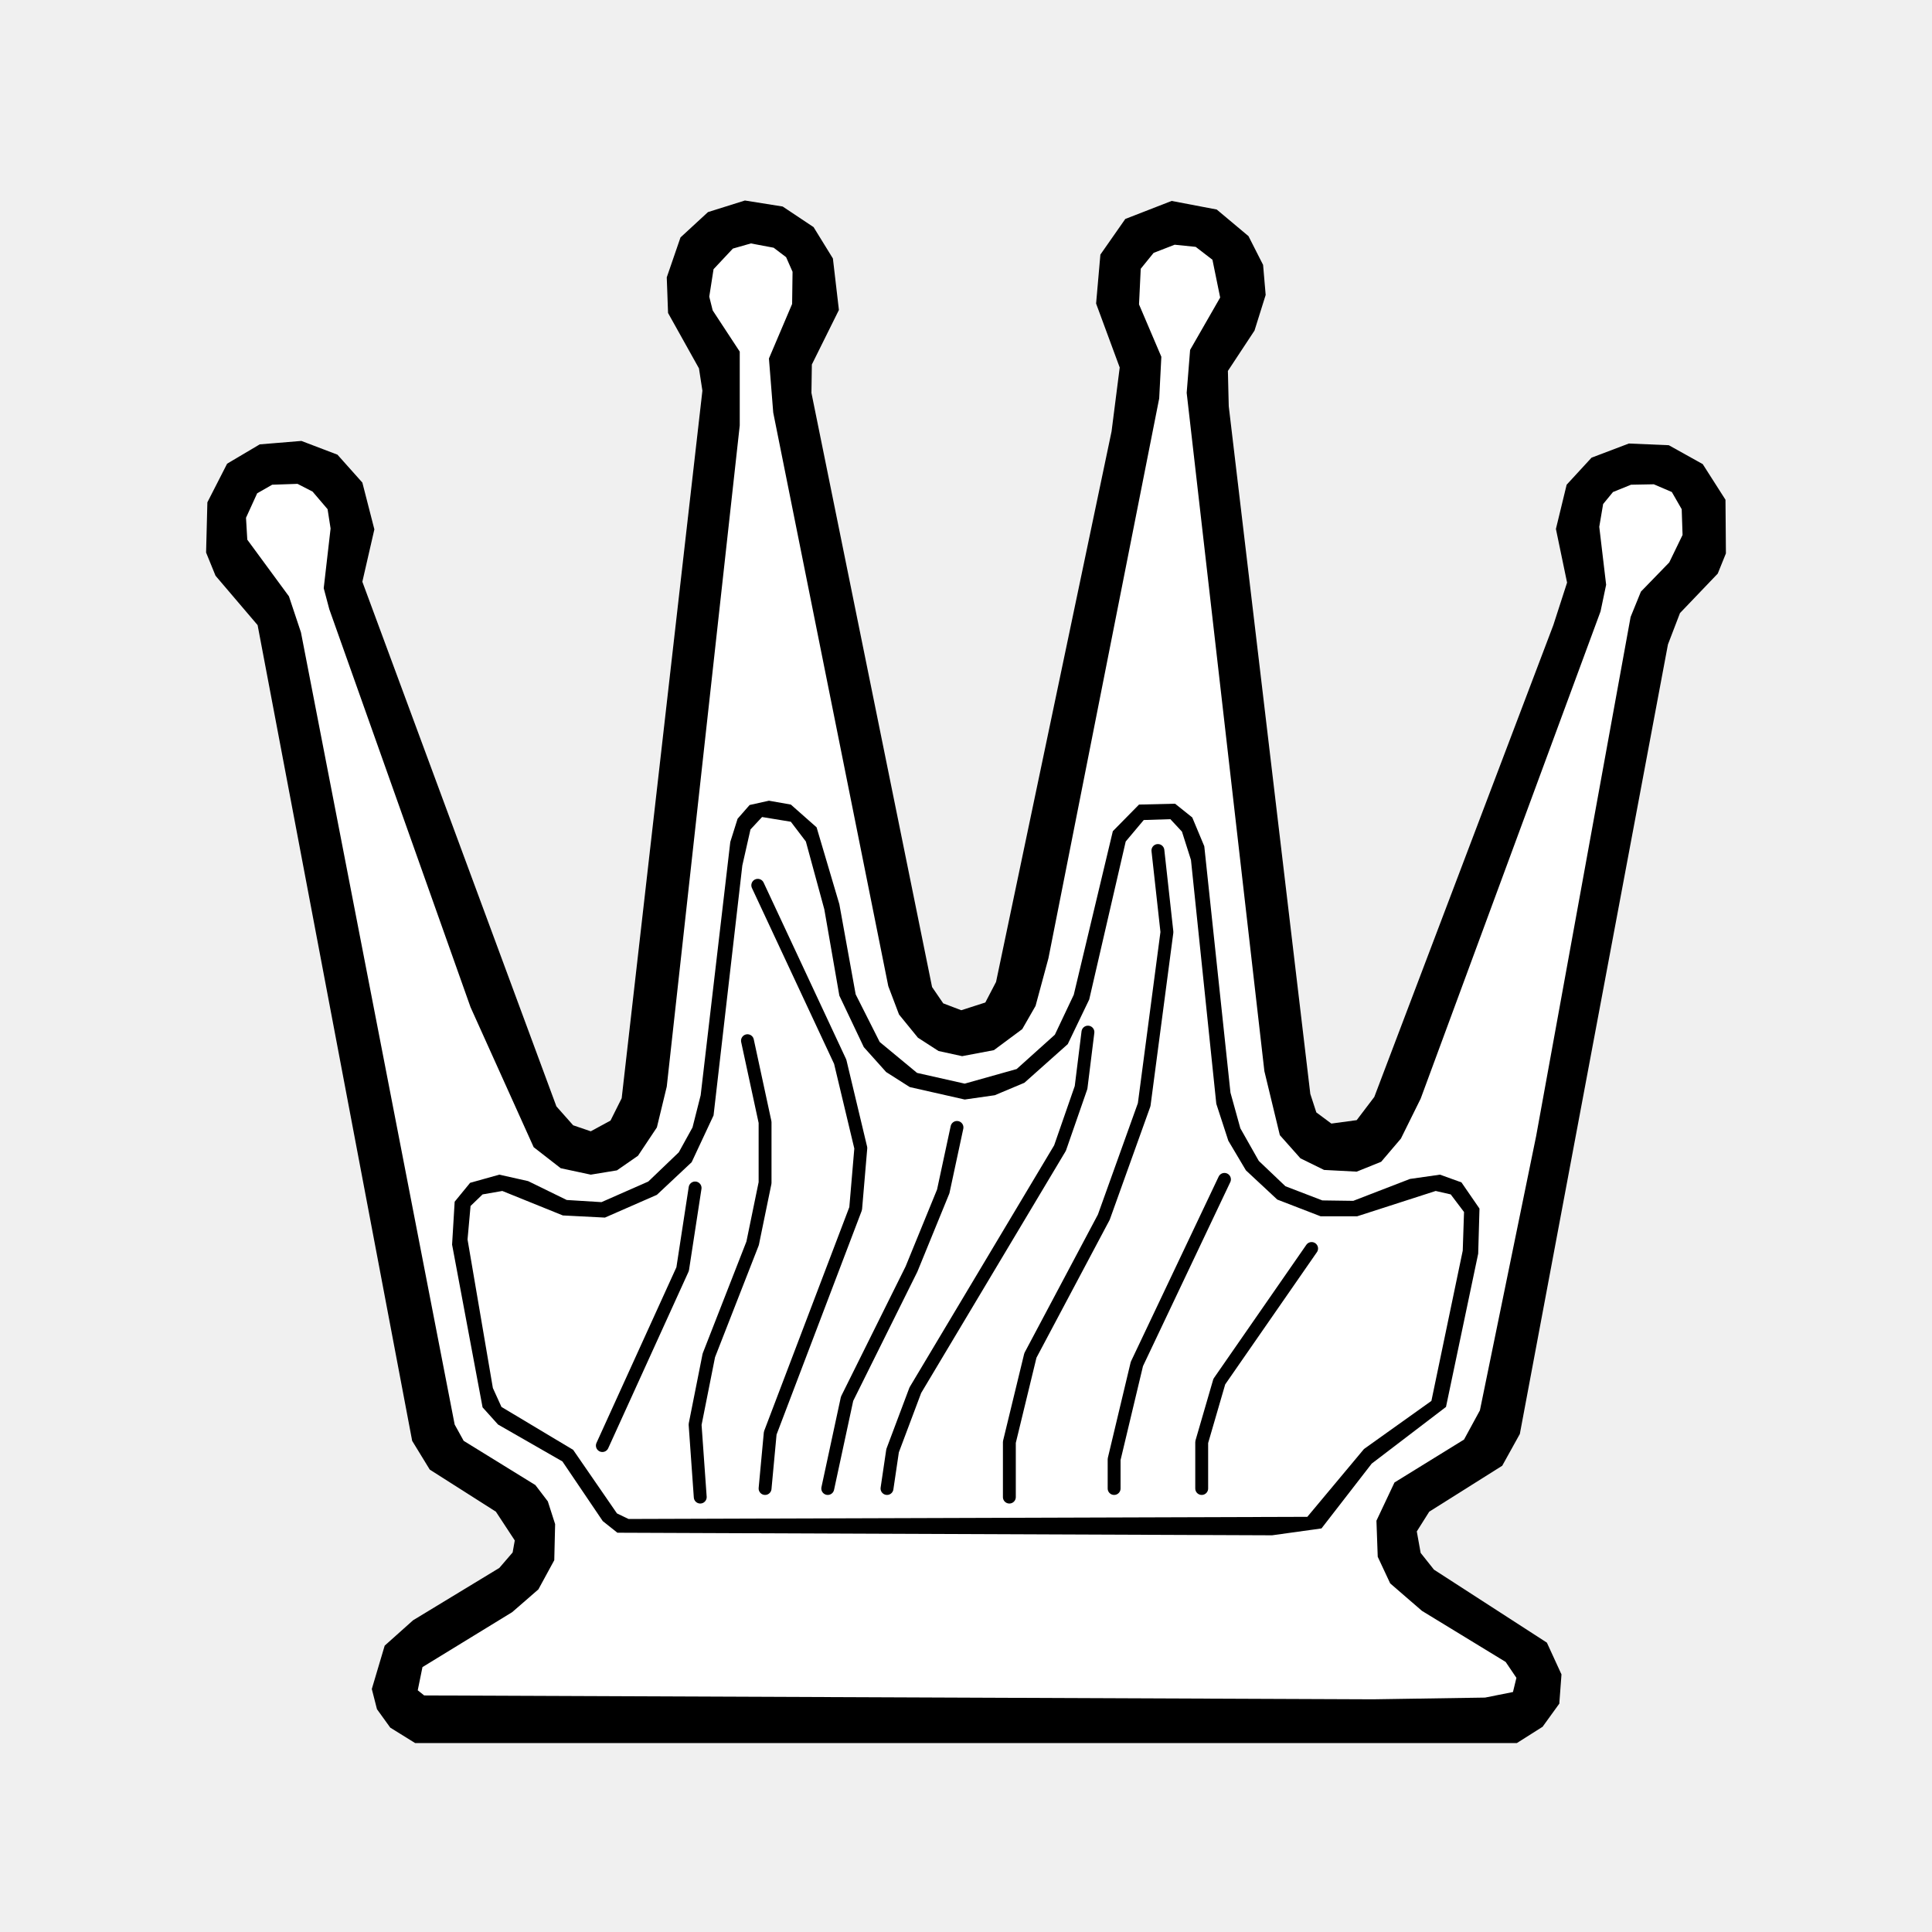
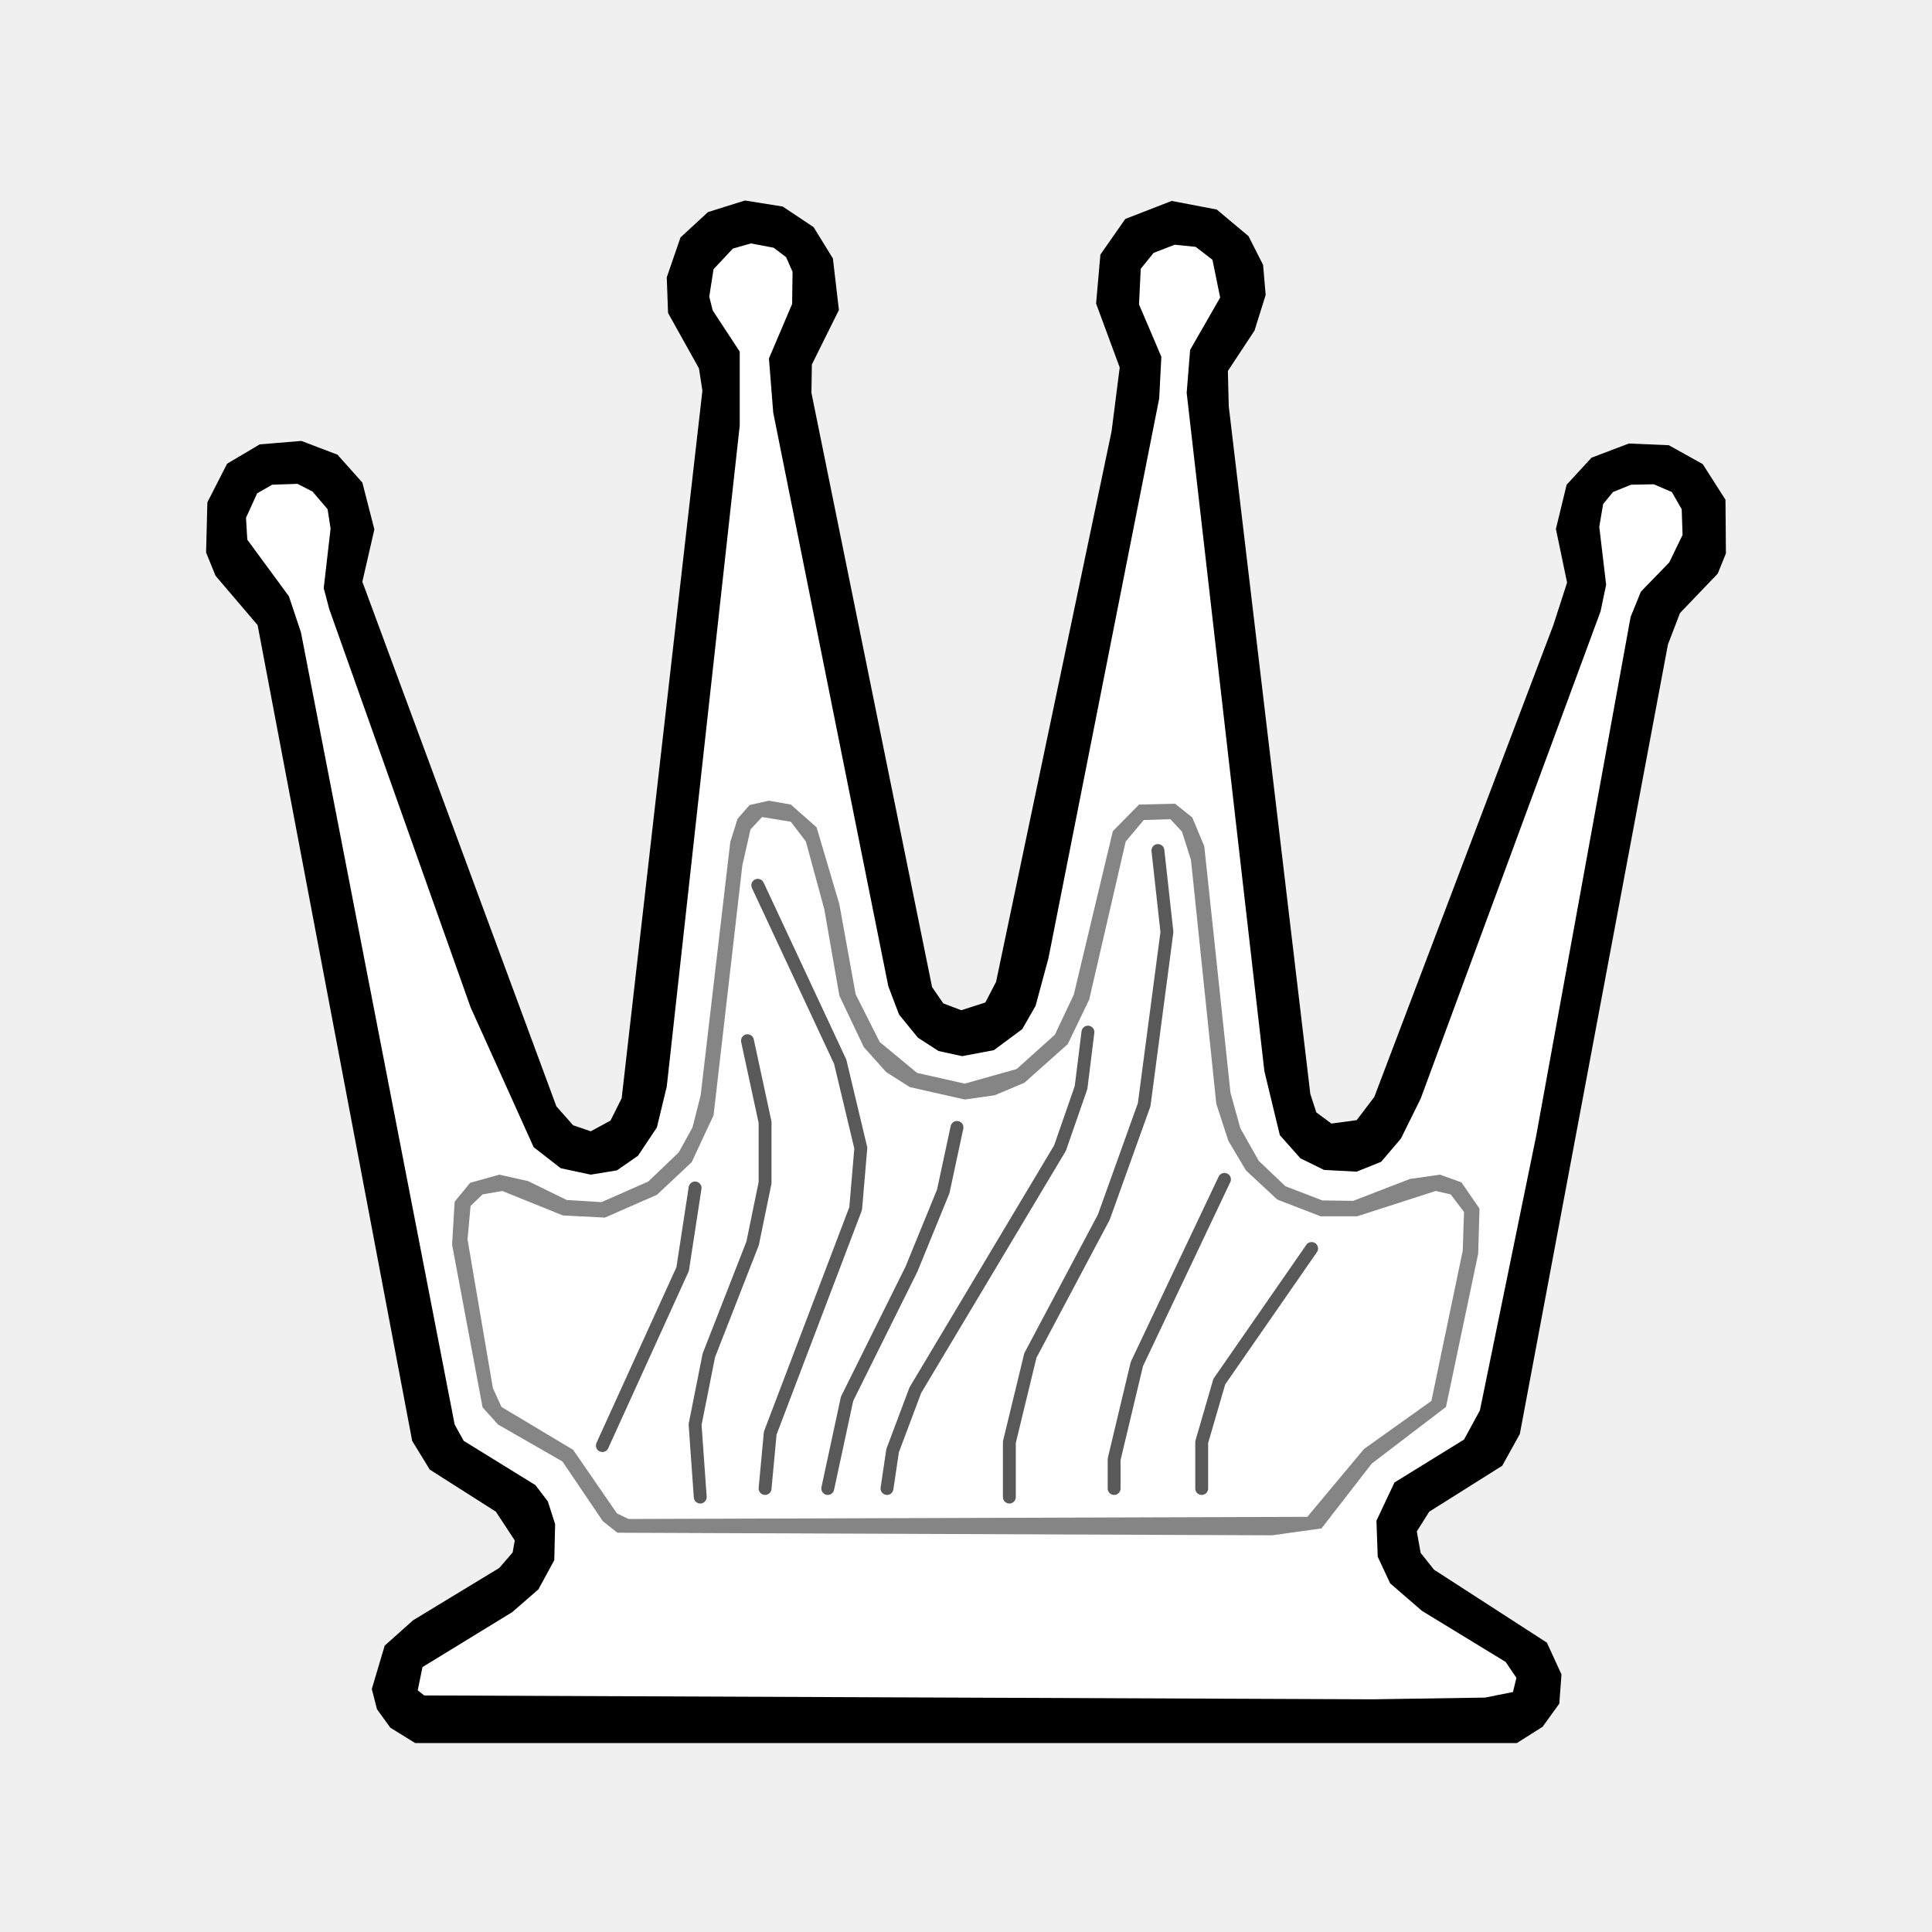
<svg xmlns="http://www.w3.org/2000/svg" viewBox="0 0 45 45" width="45" height="45">
  <path fill="#fff" d="M36.34 39.64L35.93 40.22L35.33 40.6L9.67 40.6L9.09 40.24L8.78 39.81L8.66 39.34L8.96 38.33L9.62 37.74L11.63 36.52L11.94 36.16L11.99 35.88L11.55 35.21L10.01 34.23L9.6 33.56L6 14.56L5.02 13.41L4.8 12.87L4.83 11.7L5.29 10.8L6.05 10.35L7.02 10.27L7.86 10.59L8.44 11.24L8.72 12.33L8.44 13.55L12.96 25.77L13.35 26.21L13.76 26.35L14.22 26.1L14.48 25.58L16.36 9.1L16.28 8.58L15.56 7.29L15.53 6.46L15.85 5.53L16.49 4.94L17.35 4.67L18.23 4.81L18.95 5.29L19.4 6.02L19.54 7.22L18.91 8.49L18.9 9.15L21.71 22.99L21.97 23.37L22.39 23.53L22.95 23.35L23.2 22.87L25.89 10.05L26.08 8.56L25.53 7.07L25.63 5.93L26.21 5.1L27.29 4.68L28.34 4.88L29.08 5.5L29.42 6.17L29.48 6.87L29.22 7.7L28.6 8.64L28.62 9.46L30.52 25.48L30.66 25.91L31.01 26.17L31.6 26.09L32.01 25.55L36.18 14.56L36.5 13.57L36.24 12.32L36.49 11.29L37.07 10.66L37.94 10.33L38.87 10.37L39.66 10.81L40.19 11.64L40.2 12.89L40.01 13.36L39.13 14.28L38.85 15.01L35.4 33.4L34.99 34.14L33.29 35.21L33 35.67L33.09 36.17L33.4 36.56L36.03 38.26L36.36 38.97Z" />
  <path fill="#000" d="M36.32 39.68L35.93 40.22L35.33 40.6L9.67 40.6L9.09 40.24L8.78 39.81L8.66 39.34L8.96 38.33L9.62 37.74L11.63 36.52L11.94 36.16L11.99 35.88L11.55 35.21L10.01 34.23L9.6 33.56L6 14.56L5.02 13.41L4.8 12.87L4.83 11.7L5.29 10.8L6.05 10.35L7.02 10.27L7.86 10.59L8.44 11.24L8.72 12.33L8.44 13.55L12.96 25.77L13.35 26.21L13.76 26.35L14.22 26.1L14.48 25.58L16.36 9.1L16.28 8.58L15.56 7.29L15.53 6.46L15.85 5.53L16.49 4.94L17.35 4.67L18.23 4.81L18.95 5.29L19.4 6.02L19.54 7.22L18.91 8.49L18.9 9.15L21.71 22.99L21.97 23.37L22.39 23.53L22.95 23.35L23.2 22.87L25.89 10.05L26.08 8.56L25.53 7.07L25.63 5.93L26.21 5.1L27.29 4.68L28.34 4.88L29.08 5.5L29.42 6.17L29.48 6.87L29.22 7.7L28.6 8.64L28.62 9.46L30.52 25.48L30.66 25.91L31.01 26.17L31.6 26.09L32.01 25.55L36.18 14.56L36.5 13.57L36.24 12.32L36.49 11.29L37.07 10.66L37.94 10.33L38.87 10.37L39.66 10.81L40.19 11.64L40.2 12.89L40.01 13.36L39.13 14.28L38.85 15.01L35.4 33.4L34.99 34.14L33.29 35.21L33 35.67L33.09 36.17L33.4 36.56L36.03 38.26L36.37 39ZM9.88 39.49L31.98 39.58L34.59 39.54L35.24 39.41L35.32 39.08L35.07 38.71L33.12 37.52L32.38 36.88L32.09 36.26L32.06 35.42L32.48 34.53L34.1 33.53L34.47 32.85L35.78 26.46L37.98 14.37L38.22 13.78L38.88 13.1L39.19 12.46L39.17 11.86L38.94 11.46L38.52 11.28L37.99 11.29L37.57 11.46L37.34 11.74L37.25 12.27L37.41 13.62L37.28 14.24L33.09 25.59L32.63 26.52L32.17 27.06L31.6 27.29L30.84 27.25L30.29 26.98L29.81 26.44L29.45 24.95L27.64 9.15L27.72 8.15L28.42 6.93L28.24 6.05L27.85 5.75L27.36 5.7L26.87 5.89L26.57 6.26L26.53 7.09L27.05 8.31L27 9.28L24.42 22.32L24.12 23.43L23.81 23.97L23.15 24.46L22.41 24.6L21.86 24.48L21.38 24.17L20.94 23.63L20.69 22.97L18.01 9.61L17.91 8.35L18.45 7.08L18.46 6.33L18.31 5.99L18.02 5.77L17.49 5.67L17.07 5.79L16.62 6.27L16.52 6.91L16.6 7.23L17.23 8.19L17.23 9.91L15.53 25.31L15.3 26.26L14.86 26.92L14.37 27.26L13.76 27.36L13.06 27.21L12.43 26.72L10.96 23.46L7.67 14.19L7.54 13.7L7.7 12.31L7.63 11.86L7.28 11.45L6.93 11.27L6.34 11.29L5.99 11.49L5.73 12.06L5.76 12.57L6.73 13.89L7.01 14.73L10.59 33.18L10.8 33.56L12.47 34.59L12.76 34.97L12.93 35.5L12.91 36.34L12.54 37.02L11.93 37.55L9.84 38.83L9.73 39.37Z" />
-   <path fill="#000" d="M30.78 35.6L29.63 35.76L14.38 35.7L14.04 35.43L13.1 34.04L11.6 33.18L11.24 32.78L10.53 28.99L10.59 27.99L10.95 27.55L11.63 27.36L12.3 27.51L13.2 27.95L14.01 28L15.1 27.52L15.81 26.84L16.13 26.26L16.32 25.51L17.01 19.61L17.18 19.07L17.46 18.75L17.91 18.65L18.42 18.74L19.02 19.27L19.55 21.06L19.93 23.16L20.49 24.27L21.36 24.99L22.47 25.24L23.68 24.9L24.57 24.1L25.01 23.17L25.92 19.36L26.53 18.74L27.37 18.72L27.77 19.04L28.05 19.71L28.66 25.45L28.89 26.28L29.32 27.04L29.94 27.63L30.8 27.96L31.52 27.97L32.84 27.46L33.54 27.36L34.04 27.54L34.46 28.15L34.43 29.2L33.68 32.77L31.95 34.09ZM11.68 32.77L13.35 33.77L14.37 35.25L14.64 35.38L30.45 35.33L31.77 33.75L33.34 32.63L34.07 29.13L34.1 28.23L33.79 27.82L33.44 27.74L31.61 28.33L30.76 28.33L29.75 27.94L29.02 27.26L28.61 26.57L28.33 25.71L27.74 20.03L27.53 19.37L27.26 19.08L26.64 19.1L26.22 19.6L25.37 23.28L24.87 24.32L23.86 25.22L23.17 25.51L22.47 25.61L21.19 25.32L20.64 24.97L20.12 24.39L19.55 23.19L19.2 21.18L18.77 19.6L18.42 19.14L17.75 19.03L17.48 19.32L17.29 20.16L16.62 25.98L16.11 27.07L15.3 27.83L14.09 28.36L13.11 28.31L11.7 27.74L11.24 27.82L10.96 28.09L10.89 28.87L11.48 32.33Z" />
-   <path fill="none" stroke="#000" stroke-width="0.3" stroke-linecap="round" stroke-linejoin="round" d="M26.97 19.81L27.18 21.71L26.65 25.73L25.71 28.35L24 31.57L23.51 33.59L23.51 34.87M17.65 20.62L19.57 24.73L20.05 26.74L19.93 28.15L17.94 33.38L17.82 34.67M25.34 24.04L25.18 25.33L24.69 26.74L21.32 32.38L20.79 33.79L20.66 34.67M17.41 24.24L17.82 26.14L17.82 27.55L17.53 28.96L16.51 31.57L16.19 33.18L16.31 34.87M22.29 26.26L21.97 27.75L21.23 29.56L19.73 32.58L19.28 34.67M28.52 27.47L26.48 31.77L25.95 33.99L25.95 34.67M16.19 27.67L15.9 29.56L14.03 33.67M30.55 29.08L28.4 32.18L27.99 33.59L27.99 34.67" />
+   <path fill="#000" d="M30.78 35.6L29.63 35.76L14.38 35.7L14.04 35.43L13.1 34.04L11.6 33.18L11.24 32.78L10.53 28.99L10.59 27.99L10.95 27.55L11.63 27.36L12.3 27.51L13.2 27.95L14.01 28L15.1 27.52L15.81 26.84L16.13 26.26L16.32 25.51L17.01 19.61L17.18 19.07L17.46 18.75L17.91 18.65L18.42 18.74L19.02 19.27L19.55 21.06L19.93 23.16L20.49 24.27L21.36 24.99L22.47 25.24L23.68 24.9L24.57 24.1L25.01 23.17L25.92 19.36L26.53 18.74L27.37 18.72L27.77 19.04L28.05 19.71L28.66 25.45L28.89 26.28L29.32 27.04L29.94 27.63L30.8 27.96L31.52 27.97L32.84 27.46L33.54 27.36L34.04 27.54L34.46 28.15L34.43 29.2L33.68 32.77L31.95 34.09ZM11.68 32.77L13.35 33.77L14.37 35.25L14.64 35.38L30.45 35.33L31.77 33.75L33.34 32.63L34.07 29.13L34.1 28.23L33.79 27.82L33.44 27.74L31.61 28.33L30.76 28.33L29.75 27.94L29.02 27.26L28.61 26.57L28.33 25.71L27.74 20.03L27.53 19.37L27.26 19.08L26.64 19.1L26.22 19.6L25.37 23.28L24.87 24.32L23.86 25.22L23.17 25.51L22.47 25.61L21.19 25.32L20.64 24.97L20.12 24.39L19.55 23.19L19.2 21.18L18.77 19.6L18.42 19.14L17.75 19.03L17.48 19.32L17.29 20.16L16.62 25.98L16.11 27.07L15.3 27.83L14.09 28.36L13.11 28.31L11.7 27.74L11.24 27.82L10.96 28.09L10.89 28.87L11.48 32.33Z" fill-opacity="0.48" />
+   <path fill="none" stroke="#000" stroke-width="0.3" stroke-linecap="round" stroke-linejoin="round" d="M26.97 19.81L27.18 21.71L26.65 25.73L25.71 28.35L24 31.57L23.51 33.59L23.51 34.87M17.65 20.62L19.57 24.73L20.05 26.74L19.93 28.15L17.94 33.38L17.82 34.67M25.34 24.04L25.18 25.33L24.69 26.74L21.32 32.38L20.79 33.79L20.66 34.67M17.41 24.24L17.82 26.14L17.82 27.55L17.53 28.96L16.51 31.57L16.19 33.18L16.31 34.87M22.29 26.26L21.97 27.75L21.23 29.56L19.73 32.58L19.28 34.67M28.52 27.47L26.48 31.77L25.95 33.99L25.95 34.67M16.19 27.67L15.9 29.56L14.03 33.67M30.55 29.08L28.4 32.18L27.99 33.59L27.99 34.67" stroke-opacity="0.65" />
</svg>
